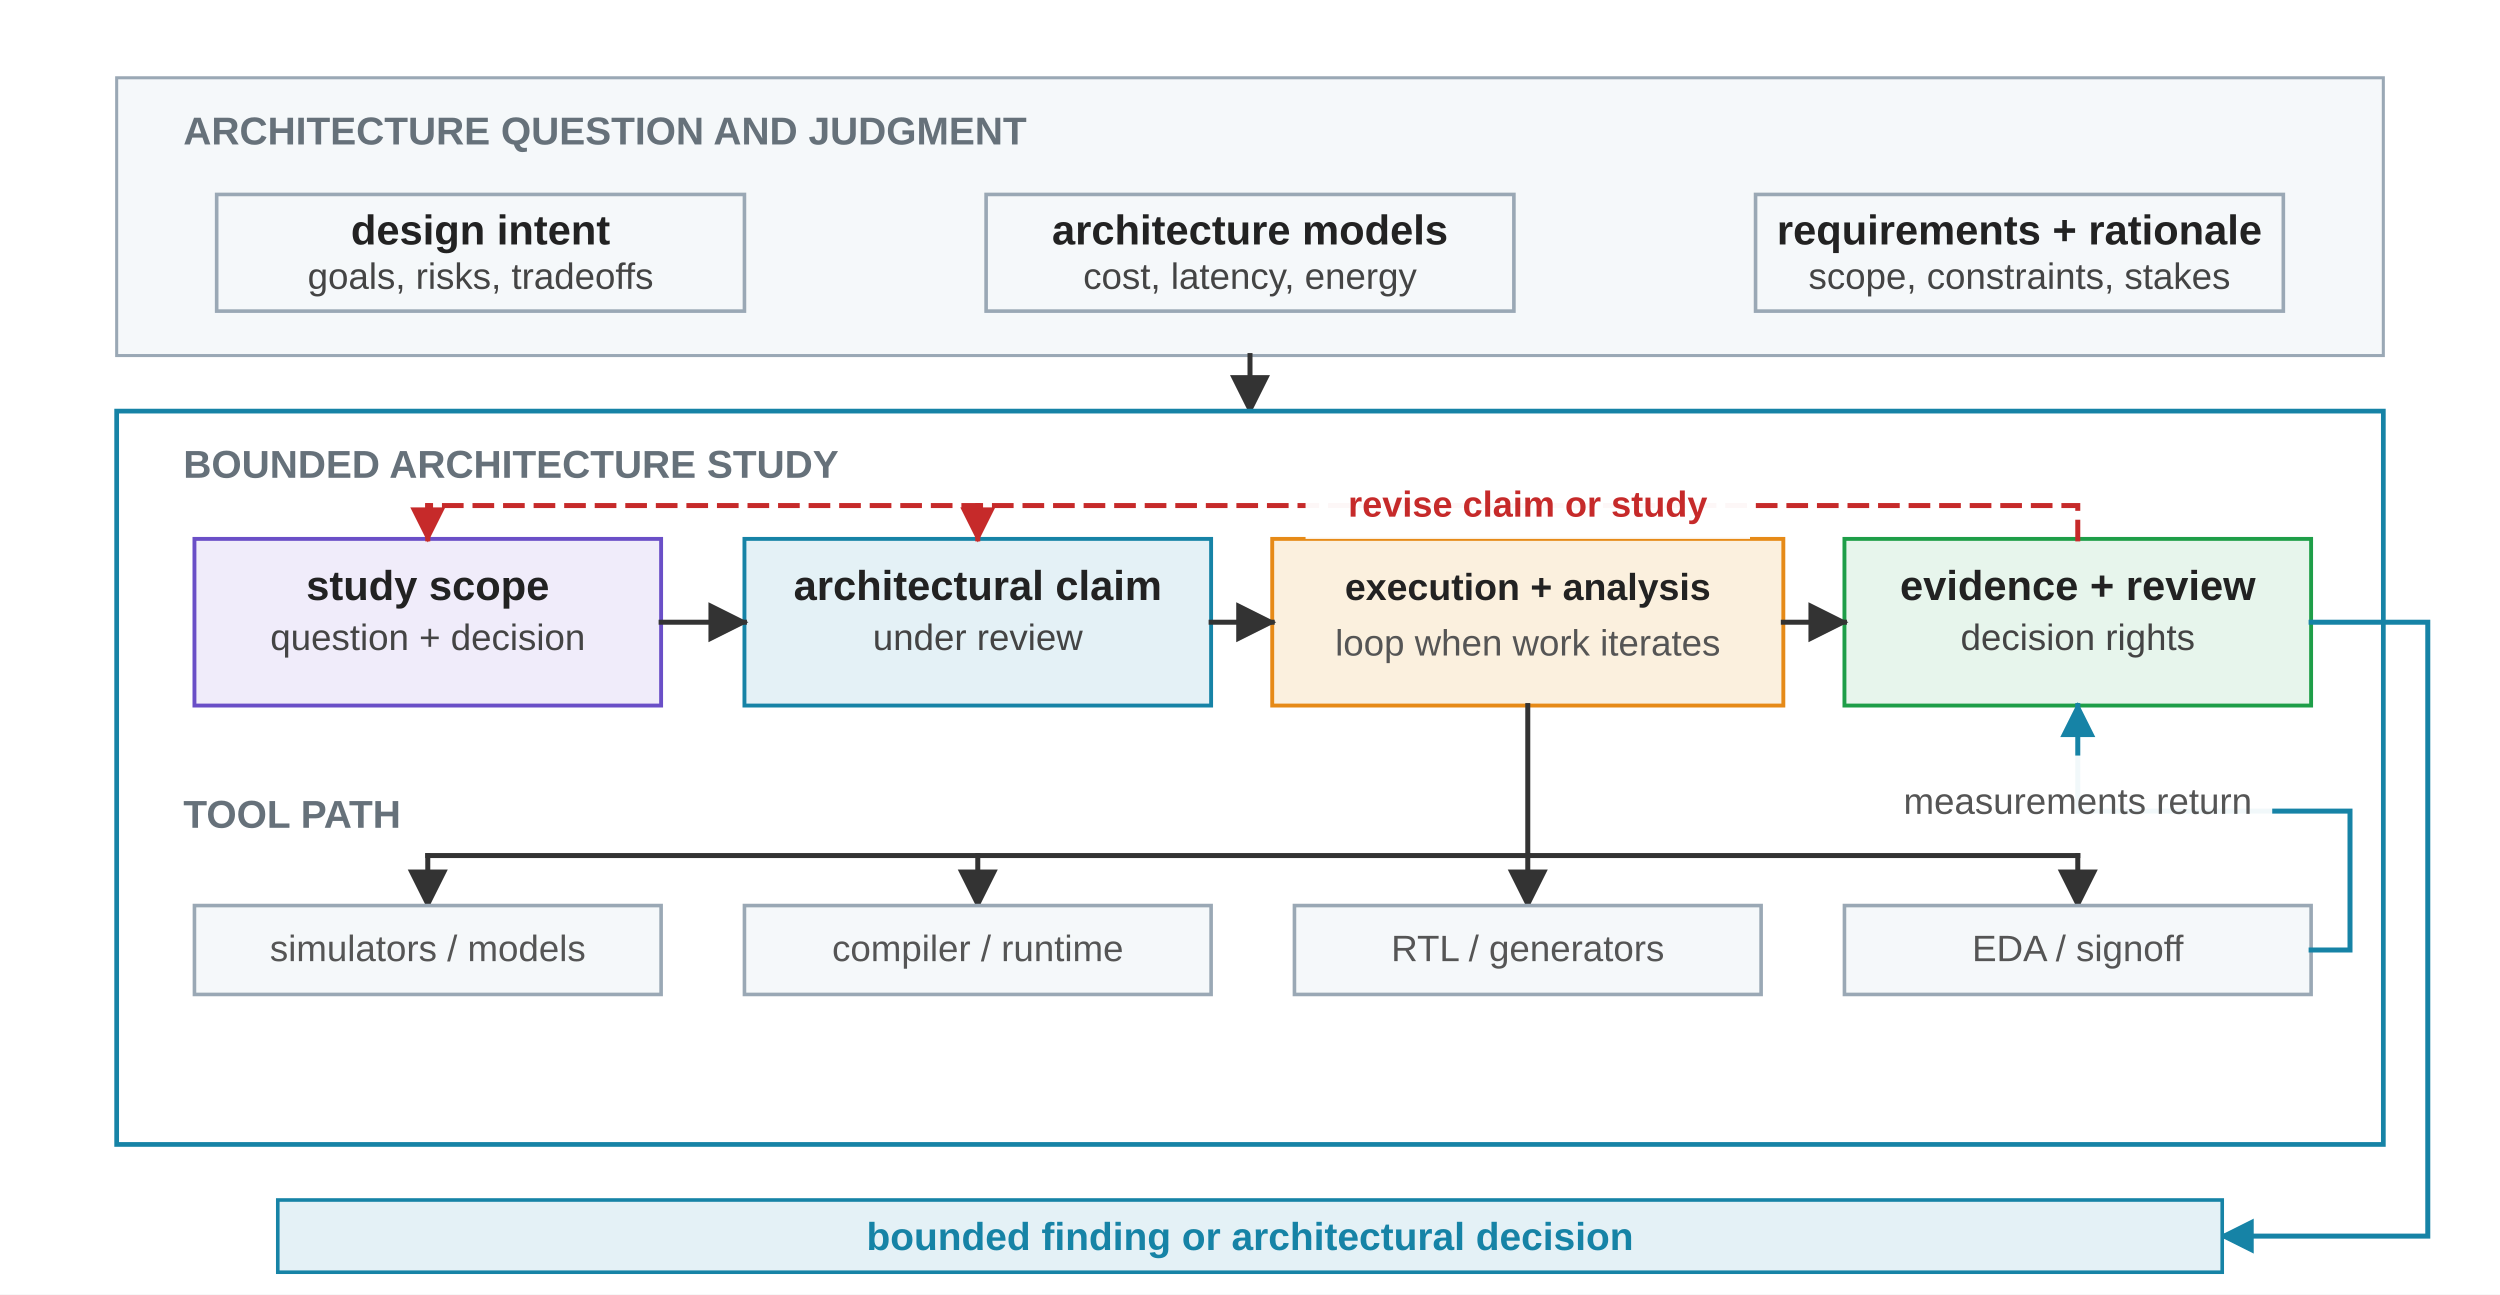
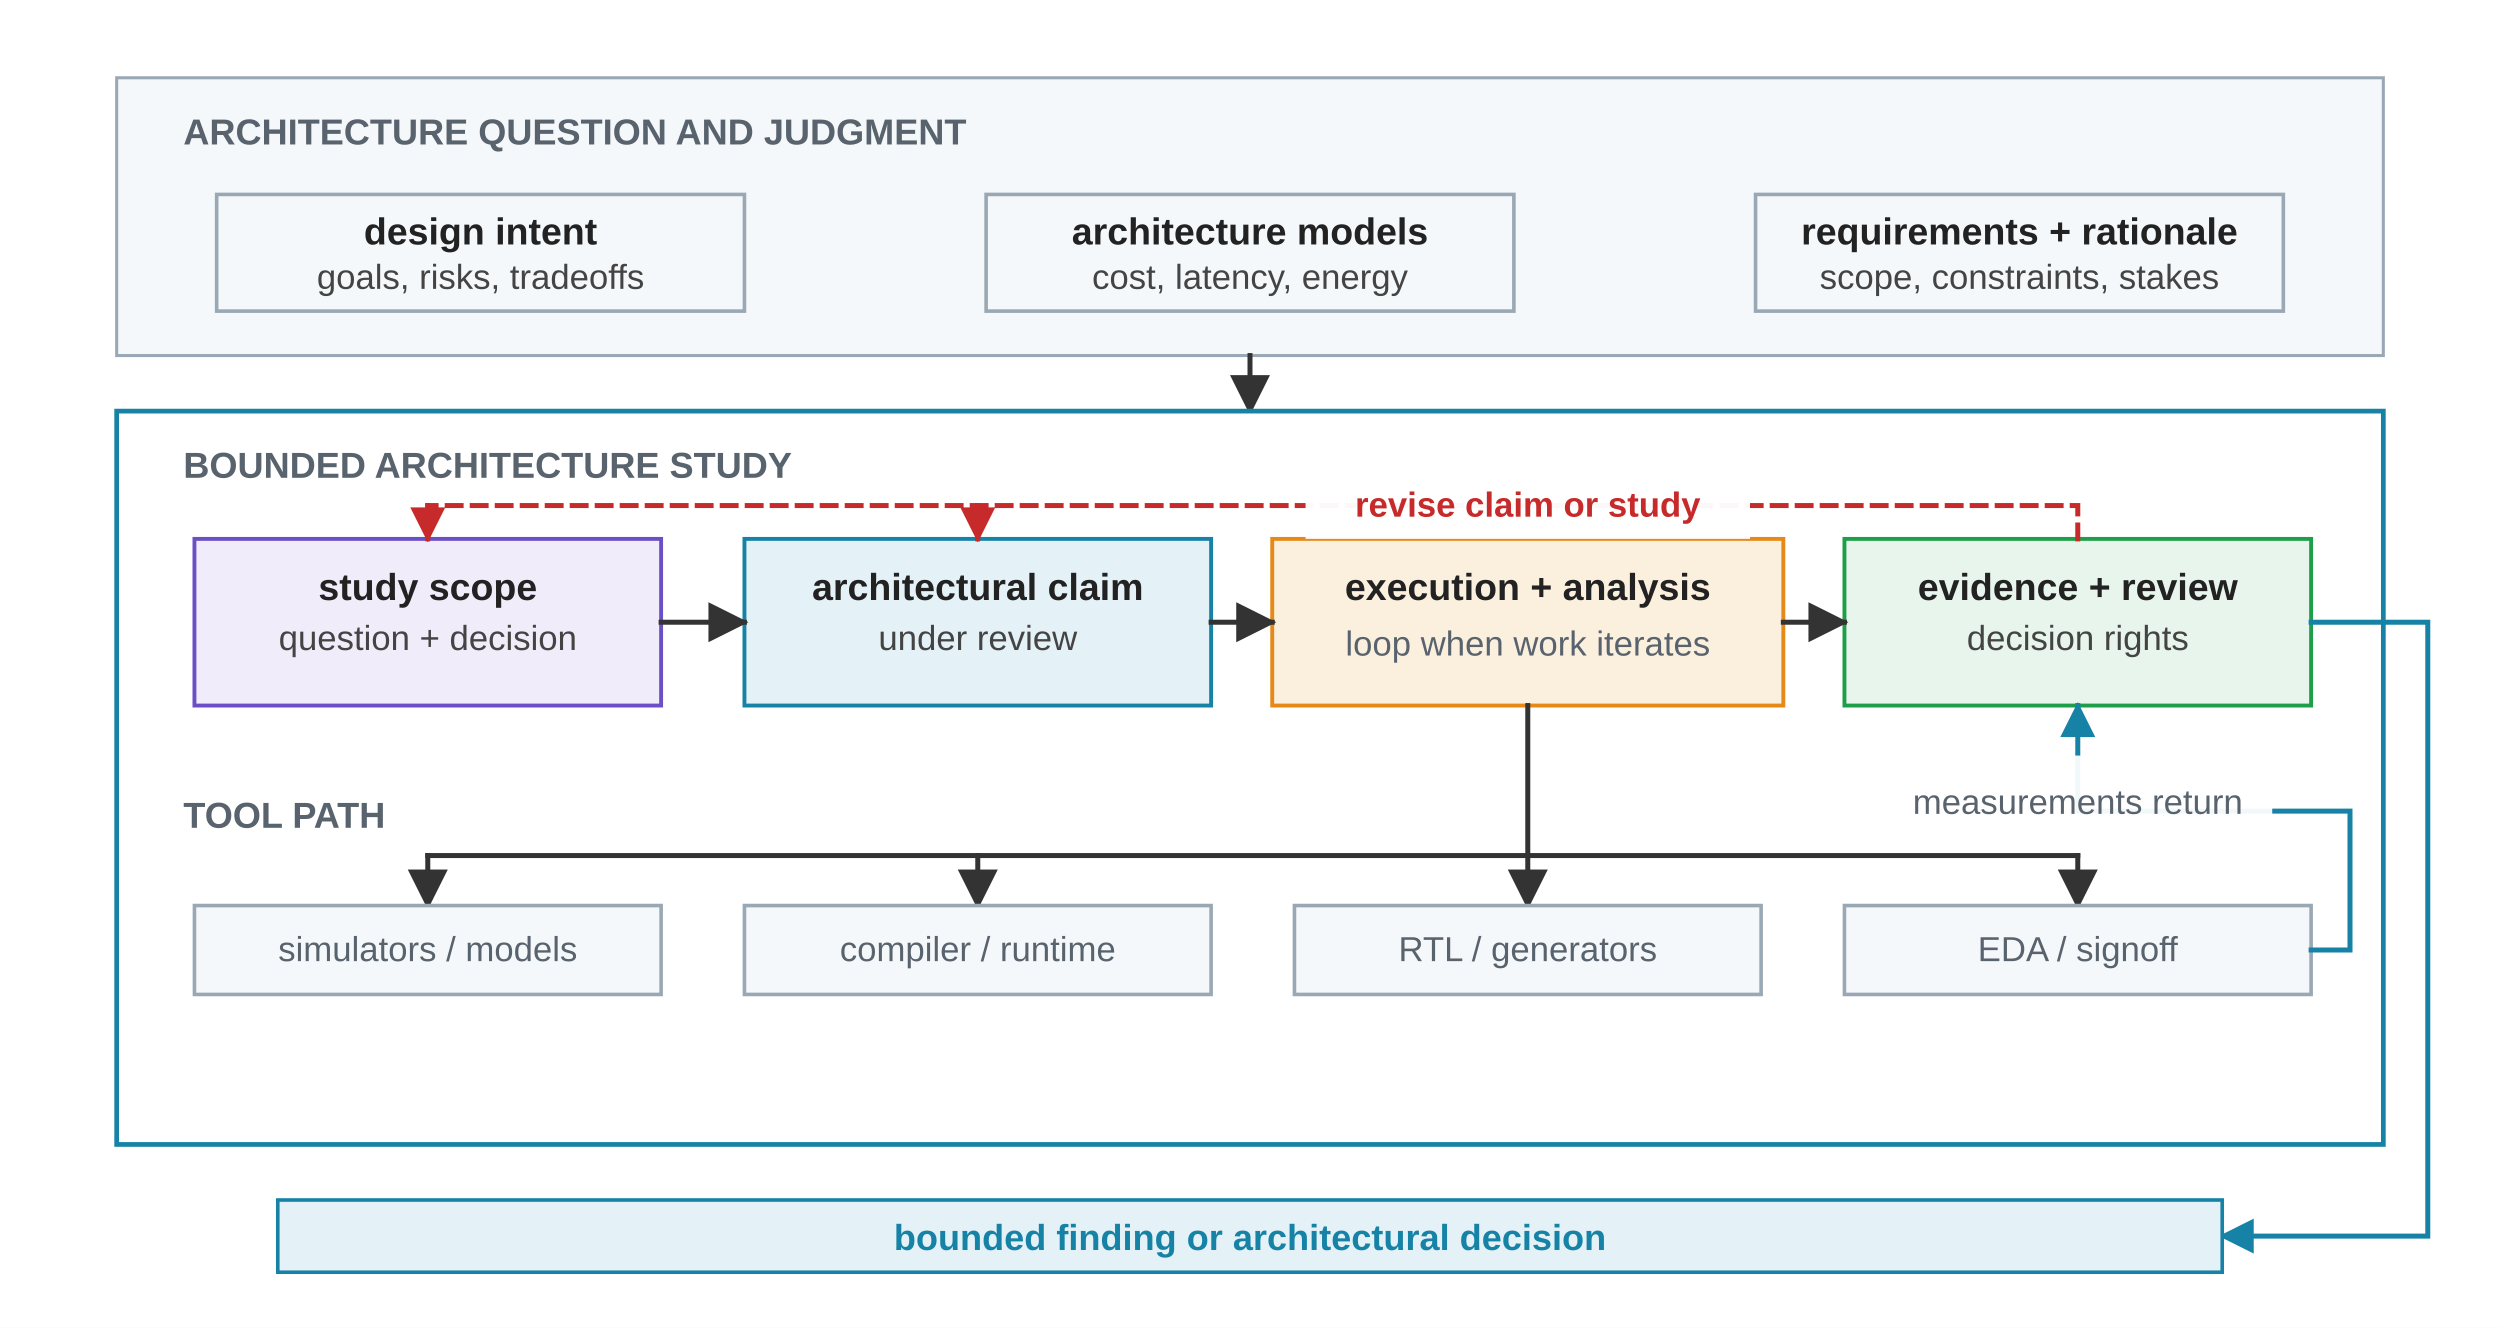
- <svg xmlns="http://www.w3.org/2000/svg" viewBox="0 54 900 466" role="img">
+ <svg xmlns="http://www.w3.org/2000/svg" viewBox="0 0 900 478" role="img">
  <defs>
    <marker id="arrow" viewBox="0 0 10 10" refX="9" refY="5" markerWidth="8" markerHeight="8" orient="auto">
      <path d="M 0 0 L 10 5 L 0 10 z" fill="#333333" />
    </marker>
    <marker id="arrow-blue" viewBox="0 0 10 10" refX="9" refY="5" markerWidth="7" markerHeight="7" orient="auto">
      <path d="M 0 0 L 10 5 L 0 10 z" fill="#1683A6" />
    </marker>
    <marker id="arrow-red" viewBox="0 0 10 10" refX="9" refY="5" markerWidth="7" markerHeight="7" orient="auto">
      <path d="M 0 0 L 10 5 L 0 10 z" fill="#C62A2A" />
    </marker>
    <style>
      .font { font-family: Arial, Helvetica, sans-serif; }
-       .row-label { font-size: 14px; font-weight: 700; fill: #66717A; letter-spacing: 0; }
-       .label { font-size: 15px; font-weight: 700; fill: #222222; }
+       .row-label { font-size: 13px; font-weight: 700; fill: #59636D; letter-spacing: 0; }
+       .label { font-size: 13.5px; font-weight: 700; fill: #222222; }
      .mechanism-label { font-size: 13.5px; font-weight: 700; fill: #222222; }
-       .body { font-size: 13.2px; fill: #444444; }
-       .micro { font-size: 13.2px; fill: #555555; }
-       .note { font-size: 14px; font-weight: 700; fill: #1683A6; }
+       .body { font-size: 12.5px; fill: #444444; }
+       .micro { font-size: 12.5px; fill: #59636D; }
+       .note { font-size: 13px; font-weight: 700; fill: #1683A6; }
      .panel { fill: #F5F8FA; stroke: #9AA8B5; stroke-width: 1.1; }
      .study { fill: #FFFFFF; stroke: #1683A6; stroke-width: 1.7; }
      .tacit { fill: #F5F8FA; stroke: #9AA8B5; stroke-width: 1.3; }
      .scope { fill: #F0ECFA; stroke: #6A4FC7; stroke-width: 1.4; }
      .loop { fill: #FBF0DE; stroke: #E68A17; stroke-width: 1.4; }
      .evidence { fill: #E7F5EC; stroke: #1E9E48; stroke-width: 1.4; }
      .review { fill: #E4F1F6; stroke: #1683A6; stroke-width: 1.4; }
      .flow { fill: #F5F8FA; stroke: #9AA8B5; stroke-width: 1.3; }
      .outcome { fill: #E4F1F6; stroke: #1683A6; stroke-width: 1.3; }
      .arrow { stroke: #333333; stroke-width: 1.8; fill: none; stroke-linecap: square; stroke-linejoin: miter; }
      .feedback { stroke: #1683A6; stroke-width: 1.8; fill: none; stroke-linecap: square; stroke-linejoin: miter; }
-       .revision { stroke: #C62A2A; stroke-width: 1.8; fill: none; stroke-linecap: square; stroke-linejoin: miter; stroke-dasharray: 6 5; }
-       .revision-text { font-size: 13px; font-weight: 700; fill: #C62A2A; }
+       .revision { stroke: #C62A2A; stroke-width: 1.8; fill: none; stroke-linecap: square; stroke-linejoin: miter; stroke-dasharray: 5 4; }
+       .revision-text { font-size: 12.5px; font-weight: 700; fill: #C62A2A; }
    </style>
  </defs>
-   <rect y="54" width="900" height="466" fill="#FFFFFF" />
+   <rect width="900" height="478" fill="#FFFFFF" />
  <g class="font">
-     <rect class="panel" x="42" y="82" width="816" height="100" />
-     <text class="row-label" x="66" y="106">ARCHITECTURE QUESTION AND JUDGMENT</text>
-     <rect class="tacit" x="78" y="124" width="190" height="42" />
-     <text class="label" x="173" y="142" text-anchor="middle">design intent</text>
-     <text class="body" x="173" y="158" text-anchor="middle">goals, risks, tradeoffs</text>
-     <rect class="tacit" x="355" y="124" width="190" height="42" />
-     <text class="label" x="450" y="142" text-anchor="middle">architecture models</text>
-     <text class="body" x="450" y="158" text-anchor="middle">cost, latency, energy</text>
-     <rect class="tacit" x="632" y="124" width="190" height="42" />
-     <text class="label" x="727" y="142" text-anchor="middle">requirements + rationale</text>
-     <text class="body" x="727" y="158" text-anchor="middle">scope, constraints, stakes</text>
-     <line class="arrow" x1="450" y1="182" x2="450" y2="202" marker-end="url(#arrow)" />
-     <rect class="study" x="42" y="202" width="816" height="264" />
-     <text class="row-label" x="66" y="226">BOUNDED ARCHITECTURE STUDY</text>
-     <rect class="scope" x="70" y="248" width="168" height="60" />
-     <text class="label" x="154" y="270" text-anchor="middle">study scope</text>
-     <text class="body" x="154" y="288" text-anchor="middle">question + decision</text>
-     <rect class="review" x="268" y="248" width="168" height="60" />
-     <text class="label" x="352" y="270" text-anchor="middle">architectural claim</text>
-     <text class="body" x="352" y="288" text-anchor="middle">under review</text>
-     <rect class="loop" x="458" y="248" width="184" height="60" />
-     <text class="mechanism-label" x="550" y="270" text-anchor="middle">execution + analysis</text>
-     <text class="micro" x="550" y="290" text-anchor="middle">loop when work iterates</text>
-     <rect class="evidence" x="664" y="248" width="168" height="60" />
-     <text class="label" x="748" y="270" text-anchor="middle">evidence + review</text>
-     <text class="body" x="748" y="288" text-anchor="middle">decision rights</text>
-     <line class="arrow" x1="238" y1="278" x2="268" y2="278" marker-end="url(#arrow)" />
-     <line class="arrow" x1="436" y1="278" x2="458" y2="278" marker-end="url(#arrow)" />
-     <line class="arrow" x1="642" y1="278" x2="664" y2="278" marker-end="url(#arrow)" />
-     <path class="revision" d="M 748 248 V 236 H 154" />
-     <line class="revision" x1="154" y1="236" x2="154" y2="248" marker-end="url(#arrow-red)" />
-     <line class="revision" x1="352" y1="236" x2="352" y2="248" marker-end="url(#arrow-red)" />
-     <rect x="470" y="224" width="160" height="24" fill="#FFFFFF" opacity="0.96" />
-     <text class="revision-text" x="550" y="240" text-anchor="middle">revise claim or study</text>
-     <text class="row-label" x="66" y="352">TOOL PATH</text>
-     <path class="arrow" d="M 550 308 V 362 H 748" />
-     <line class="arrow" x1="154" y1="362" x2="154" y2="380" marker-end="url(#arrow)" />
-     <line class="arrow" x1="352" y1="362" x2="352" y2="380" marker-end="url(#arrow)" />
-     <line class="arrow" x1="550" y1="362" x2="550" y2="380" marker-end="url(#arrow)" />
-     <line class="arrow" x1="748" y1="362" x2="748" y2="380" marker-end="url(#arrow)" />
-     <line class="arrow" x1="154" y1="362" x2="550" y2="362" />
-     <rect class="flow" x="70" y="380" width="168" height="32" />
-     <text class="micro" x="154" y="400" text-anchor="middle">simulators / models</text>
-     <rect class="flow" x="268" y="380" width="168" height="32" />
-     <text class="micro" x="352" y="400" text-anchor="middle">compiler / runtime</text>
-     <rect class="flow" x="466" y="380" width="168" height="32" />
-     <text class="micro" x="550" y="400" text-anchor="middle">RTL / generators</text>
-     <rect class="flow" x="664" y="380" width="168" height="32" />
-     <text class="micro" x="748" y="400" text-anchor="middle">EDA / signoff</text>
-     <path class="feedback" d="M 832 396 H 846 V 346 H 748 V 308" marker-end="url(#arrow-blue)" />
-     <rect x="678" y="326" width="140" height="32" fill="#FFFFFF" opacity="0.94" />
-     <text class="micro" x="748" y="347" text-anchor="middle" fill="#1683A6">measurements return</text>
-     <path class="feedback" d="M 832 278 H 874 V 499 H 800" marker-end="url(#arrow-blue)" />
-     <rect class="outcome" x="100" y="486" width="700" height="26" />
-     <text class="note" x="450" y="504" text-anchor="middle">bounded finding or architectural decision</text>
+     <rect class="panel" x="42" y="28" width="816" height="100" />
+     <text class="row-label" x="66" y="52">ARCHITECTURE QUESTION AND JUDGMENT</text>
+     <rect class="tacit" x="78" y="70" width="190" height="42" />
+     <text class="label" x="173" y="88" text-anchor="middle">design intent</text>
+     <text class="body" x="173" y="104" text-anchor="middle">goals, risks, tradeoffs</text>
+     <rect class="tacit" x="355" y="70" width="190" height="42" />
+     <text class="label" x="450" y="88" text-anchor="middle">architecture models</text>
+     <text class="body" x="450" y="104" text-anchor="middle">cost, latency, energy</text>
+     <rect class="tacit" x="632" y="70" width="190" height="42" />
+     <text class="label" x="727" y="88" text-anchor="middle">requirements + rationale</text>
+     <text class="body" x="727" y="104" text-anchor="middle">scope, constraints, stakes</text>
+     <line class="arrow" x1="450" y1="128" x2="450" y2="148" marker-end="url(#arrow)" />
+     <rect class="study" x="42" y="148" width="816" height="264" />
+     <text class="row-label" x="66" y="172">BOUNDED ARCHITECTURE STUDY</text>
+     <rect class="scope" x="70" y="194" width="168" height="60" />
+     <text class="label" x="154" y="216" text-anchor="middle">study scope</text>
+     <text class="body" x="154" y="234" text-anchor="middle">question + decision</text>
+     <rect class="review" x="268" y="194" width="168" height="60" />
+     <text class="label" x="352" y="216" text-anchor="middle">architectural claim</text>
+     <text class="body" x="352" y="234" text-anchor="middle">under review</text>
+     <rect class="loop" x="458" y="194" width="184" height="60" />
+     <text class="mechanism-label" x="550" y="216" text-anchor="middle">execution + analysis</text>
+     <text class="micro" x="550" y="236" text-anchor="middle">loop when work iterates</text>
+     <rect class="evidence" x="664" y="194" width="168" height="60" />
+     <text class="label" x="748" y="216" text-anchor="middle">evidence + review</text>
+     <text class="body" x="748" y="234" text-anchor="middle">decision rights</text>
+     <line class="arrow" x1="238" y1="224" x2="268" y2="224" marker-end="url(#arrow)" />
+     <line class="arrow" x1="436" y1="224" x2="458" y2="224" marker-end="url(#arrow)" />
+     <line class="arrow" x1="642" y1="224" x2="664" y2="224" marker-end="url(#arrow)" />
+     <path class="revision" d="M 748 194 V 182 H 154" />
+     <line class="revision" x1="154" y1="182" x2="154" y2="194" marker-end="url(#arrow-red)" />
+     <line class="revision" x1="352" y1="182" x2="352" y2="194" marker-end="url(#arrow-red)" />
+     <rect x="470" y="170" width="160" height="24" fill="#FFFFFF" opacity="0.96" />
+     <text class="revision-text" x="550" y="186" text-anchor="middle">revise claim or study</text>
+     <text class="row-label" x="66" y="298">TOOL PATH</text>
+     <path class="arrow" d="M 550 254 V 308 H 748" />
+     <line class="arrow" x1="154" y1="308" x2="154" y2="326" marker-end="url(#arrow)" />
+     <line class="arrow" x1="352" y1="308" x2="352" y2="326" marker-end="url(#arrow)" />
+     <line class="arrow" x1="550" y1="308" x2="550" y2="326" marker-end="url(#arrow)" />
+     <line class="arrow" x1="748" y1="308" x2="748" y2="326" marker-end="url(#arrow)" />
+     <line class="arrow" x1="154" y1="308" x2="550" y2="308" />
+     <rect class="flow" x="70" y="326" width="168" height="32" />
+     <text class="micro" x="154" y="346" text-anchor="middle">simulators / models</text>
+     <rect class="flow" x="268" y="326" width="168" height="32" />
+     <text class="micro" x="352" y="346" text-anchor="middle">compiler / runtime</text>
+     <rect class="flow" x="466" y="326" width="168" height="32" />
+     <text class="micro" x="550" y="346" text-anchor="middle">RTL / generators</text>
+     <rect class="flow" x="664" y="326" width="168" height="32" />
+     <text class="micro" x="748" y="346" text-anchor="middle">EDA / signoff</text>
+     <path class="feedback" d="M 832 342 H 846 V 292 H 748 V 254" marker-end="url(#arrow-blue)" />
+     <rect x="678" y="272" width="140" height="32" fill="#FFFFFF" opacity="0.94" />
+     <text class="micro" x="748" y="293" text-anchor="middle" fill="#1683A6">measurements return</text>
+     <path class="feedback" d="M 832 224 H 874 V 445 H 800" marker-end="url(#arrow-blue)" />
+     <rect class="outcome" x="100" y="432" width="700" height="26" />
+     <text class="note" x="450" y="450" text-anchor="middle">bounded finding or architectural decision</text>
  </g>
</svg>
